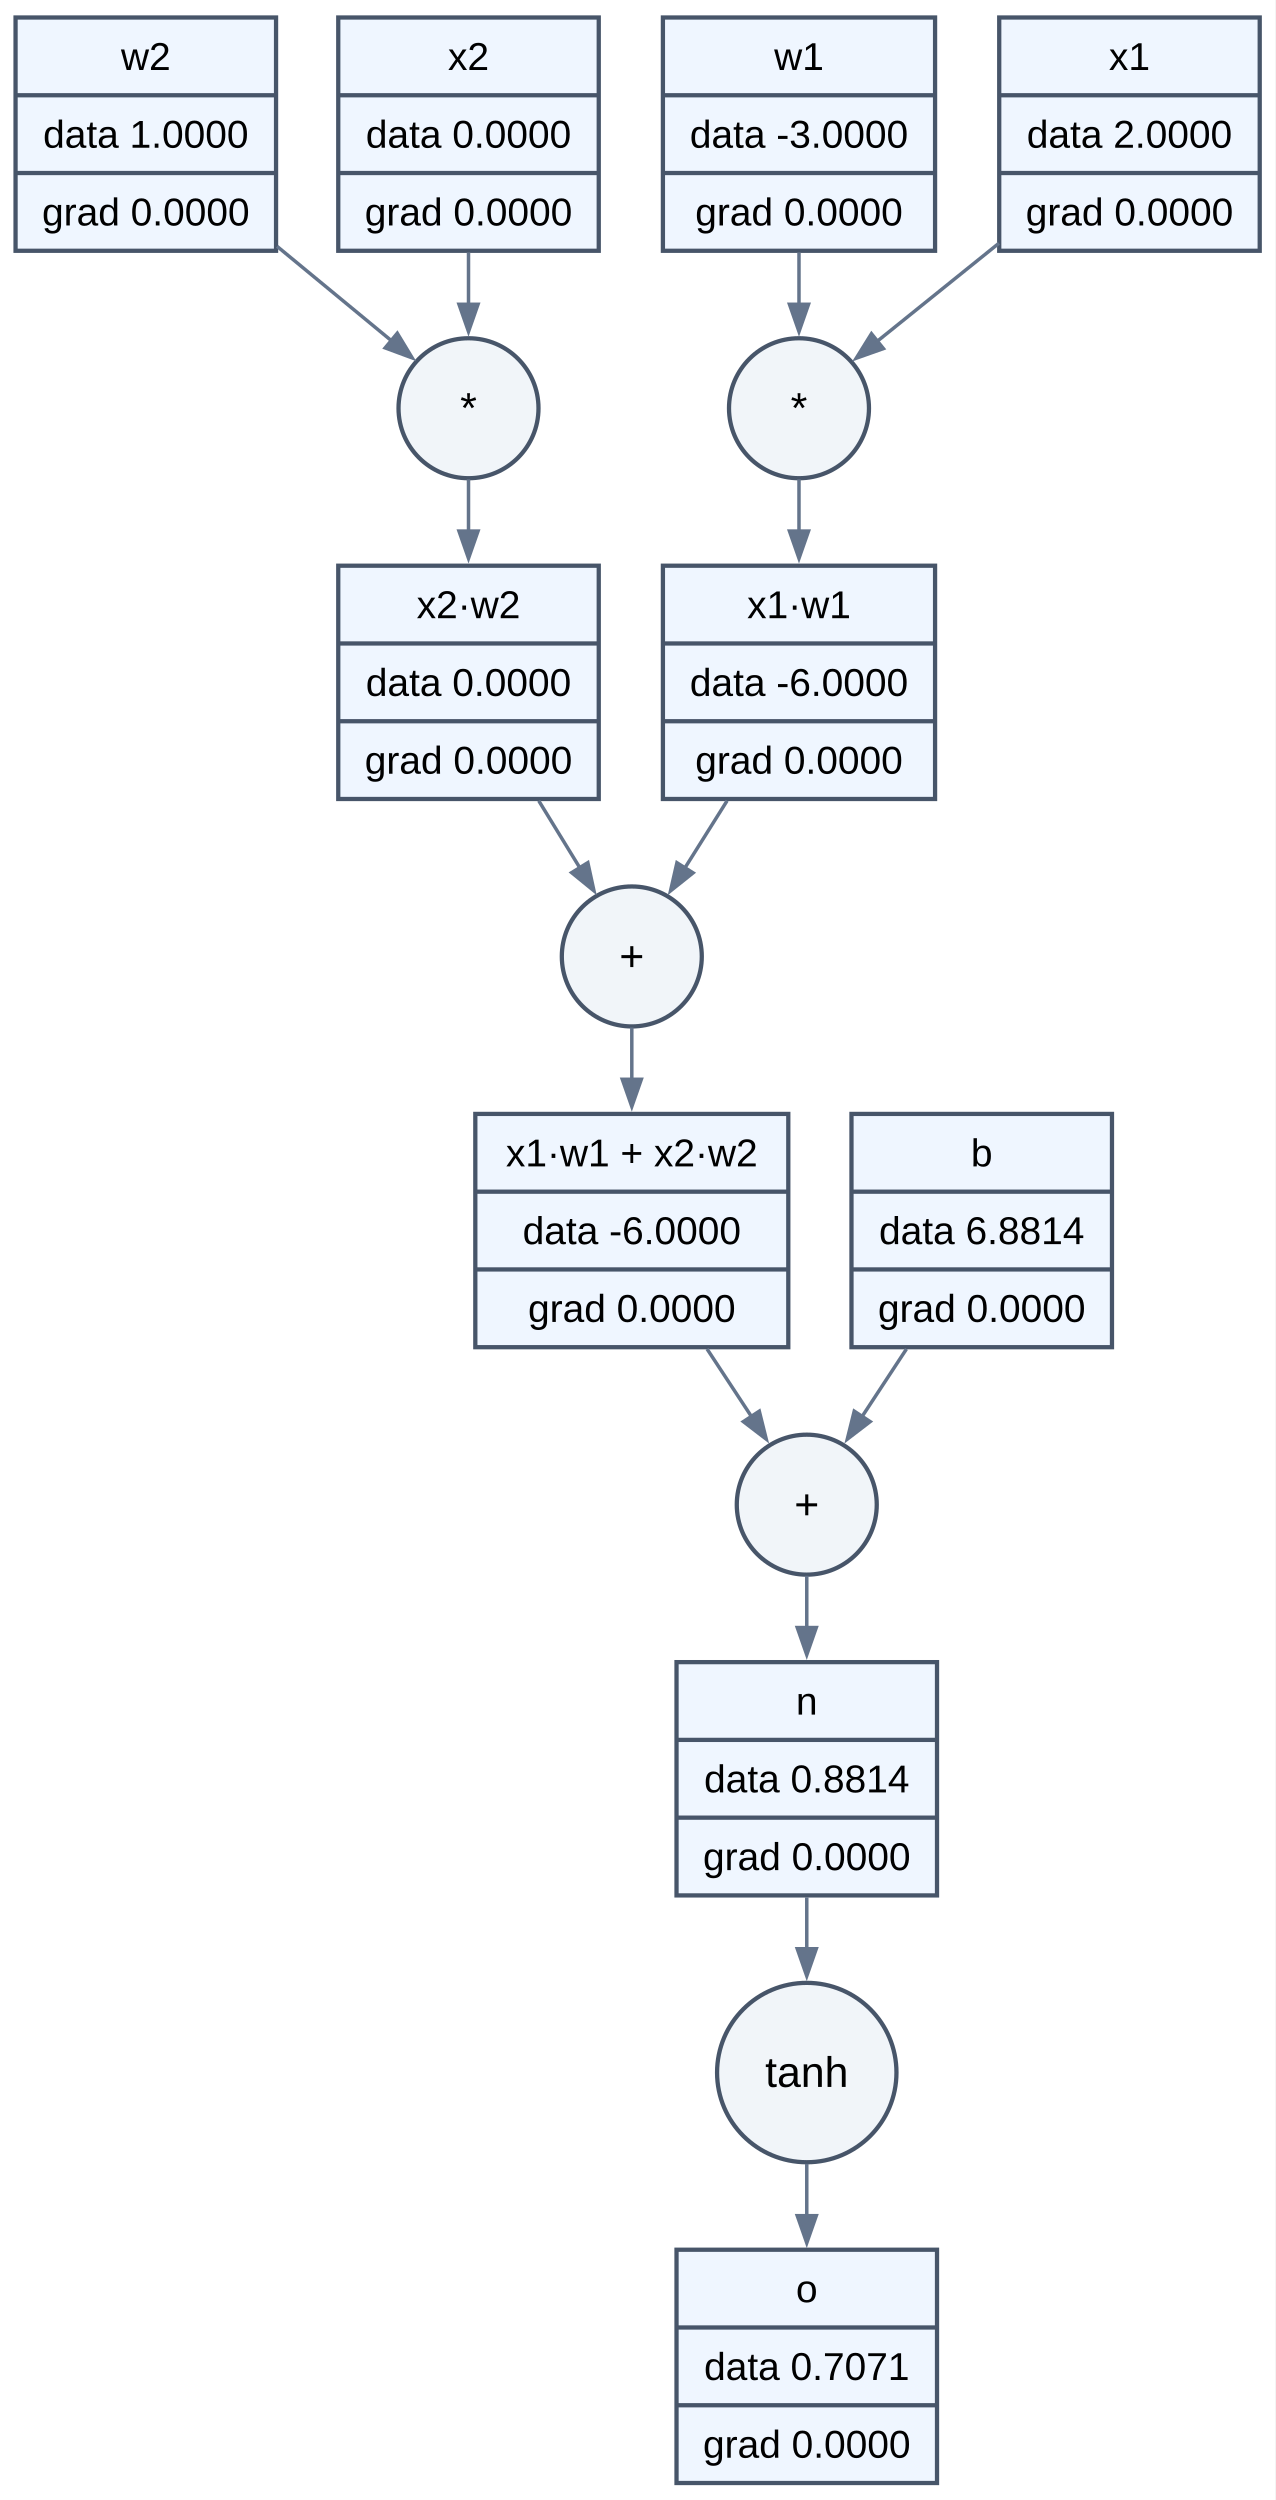
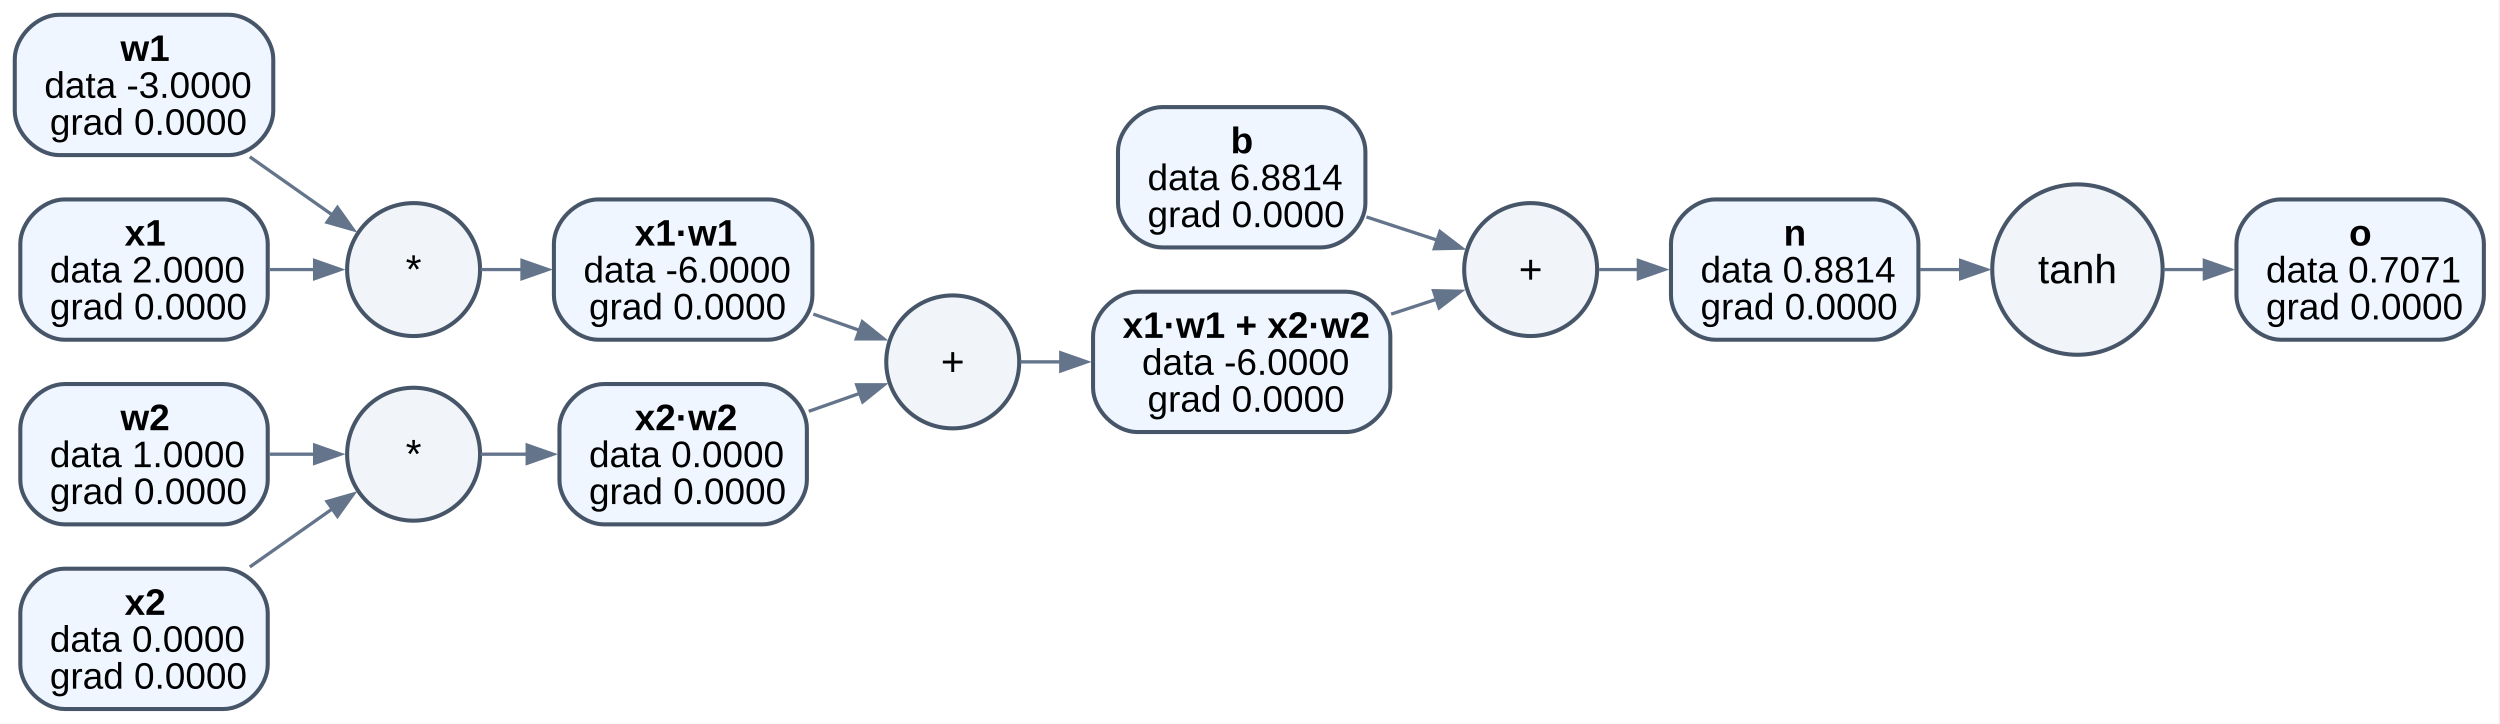
- <svg xmlns="http://www.w3.org/2000/svg" width="328pt" height="643pt" viewBox="0.00 0.00 328.00 643.00">
-   <g id="graph0" class="graph" transform="scale(1 1) rotate(0) translate(4 639.13)">
-     <polygon fill="white" stroke="none" points="-4,4 -4,-639.13 324,-639.13 324,4 -4,4" />
+ <svg xmlns="http://www.w3.org/2000/svg" width="677pt" height="196pt" viewBox="0.00 0.00 677.00 196.00">
+   <g id="graph0" class="graph" transform="scale(1 1) rotate(0) translate(4 192)">
+     <polygon fill="white" stroke="none" points="-4,4 -4,-192 672.63,-192 672.63,4 -4,4" />
    <g id="node1" class="node">
-       <polygon fill="#eff6ff" stroke="#475569" stroke-width="1.1" points="0,-574.63 0,-634.63 67,-634.63 67,-574.63 0,-574.63" />
-       <text xml:space="preserve" text-anchor="middle" x="33.5" y="-621.13" font-family="Arial" font-size="10.00">w2</text>
-       <polyline fill="none" stroke="#475569" stroke-width="1.1" points="0,-614.63 67,-614.63" />
-       <text xml:space="preserve" text-anchor="middle" x="33.5" y="-601.13" font-family="Arial" font-size="10.00">data 1.0000</text>
-       <polyline fill="none" stroke="#475569" stroke-width="1.1" points="0,-594.63 67,-594.63" />
-       <text xml:space="preserve" text-anchor="middle" x="33.5" y="-581.13" font-family="Arial" font-size="10.00">grad 0.0000</text>
+       <path fill="#eff6ff" stroke="#475569" stroke-width="1.1" d="M202.5,-88C202.5,-88 159.5,-88 159.5,-88 153.5,-88 147.5,-82 147.5,-76 147.5,-76 147.5,-62 147.5,-62 147.5,-56 153.5,-50 159.5,-50 159.5,-50 202.5,-50 202.5,-50 208.5,-50 214.5,-56 214.5,-62 214.5,-62 214.5,-76 214.5,-76 214.5,-82 208.5,-88 202.5,-88" />
+       <text xml:space="preserve" text-anchor="start" x="167.88" y="-75.5" font-family="Arial" font-weight="bold" font-size="10.00">x2·w2</text>
+       <text xml:space="preserve" text-anchor="start" x="155.5" y="-65.5" font-family="Arial" font-size="10.00">data 0.0000</text>
+       <text xml:space="preserve" text-anchor="start" x="155.5" y="-55.5" font-family="Arial" font-size="10.00">grad 0.0000</text>
+     </g>
+     <g id="node4" class="node">
+       <ellipse fill="#f1f5f9" stroke="#475569" stroke-width="1.1" cx="254" cy="-94" rx="18" ry="18" />
+       <text xml:space="preserve" text-anchor="middle" x="254" y="-90.3" font-family="Arial" font-size="11.00">+</text>
+     </g>
+     <g id="edge6" class="edge">
+       <path fill="none" stroke="#64748b" stroke-width="0.9" d="M215.01,-80.62C219.71,-82.28 224.48,-83.96 228.97,-85.54" />
+       <polygon fill="#64748b" stroke="#64748b" stroke-width="0.9" points="227.99,-87.79 235.4,-87.8 229.62,-83.17 227.99,-87.79" />
+     </g>
+     <g id="node2" class="node">
+       <ellipse fill="#f1f5f9" stroke="#475569" stroke-width="1.1" cx="108" cy="-69" rx="18" ry="18" />
+       <text xml:space="preserve" text-anchor="middle" x="108" y="-65.3" font-family="Arial" font-size="11.00">*</text>
+     </g>
+     <g id="edge1" class="edge">
+       <path fill="none" stroke="#64748b" stroke-width="0.9" d="M126.19,-69C130.14,-69 134.5,-69 138.99,-69" />
+       <polygon fill="#64748b" stroke="#64748b" stroke-width="0.9" points="138.77,-71.45 145.77,-69 138.77,-66.55 138.77,-71.45" />
    </g>
    <g id="node3" class="node">
-       <ellipse fill="#f1f5f9" stroke="#475569" stroke-width="1.1" cx="116.5" cy="-534.13" rx="18" ry="18" />
-       <text xml:space="preserve" text-anchor="middle" x="116.5" y="-530.43" font-family="Arial" font-size="11.00">*</text>
+       <path fill="#eff6ff" stroke="#475569" stroke-width="1.1" d="M360.5,-113C360.5,-113 304,-113 304,-113 298,-113 292,-107 292,-101 292,-101 292,-87 292,-87 292,-81 298,-75 304,-75 304,-75 360.5,-75 360.5,-75 366.5,-75 372.5,-81 372.5,-87 372.5,-87 372.5,-101 372.5,-101 372.5,-107 366.5,-113 360.5,-113" />
+       <text xml:space="preserve" text-anchor="start" x="300" y="-100.5" font-family="Arial" font-weight="bold" font-size="10.00">x1·w1 + x2·w2</text>
+       <text xml:space="preserve" text-anchor="start" x="305.25" y="-90.5" font-family="Arial" font-size="10.00">data -6.0000</text>
+       <text xml:space="preserve" text-anchor="start" x="306.75" y="-80.5" font-family="Arial" font-size="10.00">grad 0.0000</text>
+     </g>
+     <g id="node6" class="node">
+       <ellipse fill="#f1f5f9" stroke="#475569" stroke-width="1.1" cx="410.5" cy="-119" rx="18" ry="18" />
+       <text xml:space="preserve" text-anchor="middle" x="410.5" y="-115.3" font-family="Arial" font-size="11.00">+</text>
+     </g>
+     <g id="edge9" class="edge">
+       <path fill="none" stroke="#64748b" stroke-width="0.9" d="M372.72,-106.94C376.94,-108.33 381.15,-109.71 385.13,-111.01" />
+       <polygon fill="#64748b" stroke="#64748b" stroke-width="0.9" points="384.19,-113.28 391.6,-113.13 385.72,-108.62 384.19,-113.28" />
+     </g>
+     <g id="edge2" class="edge">
+       <path fill="none" stroke="#64748b" stroke-width="0.9" d="M272.3,-94C275.75,-94 279.52,-94 283.43,-94" />
+       <polygon fill="#64748b" stroke="#64748b" stroke-width="0.9" points="283.26,-96.45 290.26,-94 283.26,-91.55 283.26,-96.45" />
+     </g>
+     <g id="node5" class="node">
+       <path fill="#eff6ff" stroke="#475569" stroke-width="1.1" d="M503.5,-138C503.5,-138 460.5,-138 460.5,-138 454.5,-138 448.5,-132 448.5,-126 448.5,-126 448.5,-112 448.5,-112 448.5,-106 454.5,-100 460.5,-100 460.5,-100 503.5,-100 503.5,-100 509.5,-100 515.5,-106 515.5,-112 515.5,-112 515.5,-126 515.5,-126 515.5,-132 509.5,-138 503.5,-138" />
+       <text xml:space="preserve" text-anchor="start" x="479" y="-125.5" font-family="Arial" font-weight="bold" font-size="10.00">n</text>
+       <text xml:space="preserve" text-anchor="start" x="456.5" y="-115.5" font-family="Arial" font-size="10.00">data 0.8814</text>
+       <text xml:space="preserve" text-anchor="start" x="456.5" y="-105.5" font-family="Arial" font-size="10.00">grad 0.0000</text>
+     </g>
+     <g id="node15" class="node">
+       <ellipse fill="#f1f5f9" stroke="#475569" stroke-width="1.1" cx="558.57" cy="-119" rx="23.07" ry="23.07" />
+       <text xml:space="preserve" text-anchor="middle" x="558.57" y="-115.3" font-family="Arial" font-size="11.00">tanh</text>
+     </g>
+     <g id="edge14" class="edge">
+       <path fill="none" stroke="#64748b" stroke-width="0.9" d="M515.92,-119C519.61,-119 523.35,-119 527.01,-119" />
+       <polygon fill="#64748b" stroke="#64748b" stroke-width="0.9" points="526.94,-121.45 533.94,-119 526.94,-116.55 526.94,-121.45" />
+     </g>
+     <g id="edge3" class="edge">
+       <path fill="none" stroke="#64748b" stroke-width="0.9" d="M429.04,-119C432.39,-119 436.02,-119 439.76,-119" />
+       <polygon fill="#64748b" stroke="#64748b" stroke-width="0.9" points="439.67,-121.45 446.67,-119 439.67,-116.55 439.67,-121.45" />
+     </g>
+     <g id="node7" class="node">
+       <path fill="#eff6ff" stroke="#475569" stroke-width="1.1" d="M204,-138C204,-138 158,-138 158,-138 152,-138 146,-132 146,-126 146,-126 146,-112 146,-112 146,-106 152,-100 158,-100 158,-100 204,-100 204,-100 210,-100 216,-106 216,-112 216,-112 216,-126 216,-126 216,-132 210,-138 204,-138" />
+       <text xml:space="preserve" text-anchor="start" x="167.88" y="-125.5" font-family="Arial" font-weight="bold" font-size="10.00">x1·w1</text>
+       <text xml:space="preserve" text-anchor="start" x="154" y="-115.5" font-family="Arial" font-size="10.00">data -6.0000</text>
+       <text xml:space="preserve" text-anchor="start" x="155.5" y="-105.5" font-family="Arial" font-size="10.00">grad 0.0000</text>
+     </g>
+     <g id="edge13" class="edge">
+       <path fill="none" stroke="#64748b" stroke-width="0.9" d="M216.25,-106.94C220.46,-105.46 224.7,-103.97 228.72,-102.55" />
+       <polygon fill="#64748b" stroke="#64748b" stroke-width="0.9" points="229.52,-104.87 235.31,-100.23 227.89,-100.24 229.52,-104.87" />
+     </g>
+     <g id="node8" class="node">
+       <ellipse fill="#f1f5f9" stroke="#475569" stroke-width="1.1" cx="108" cy="-119" rx="18" ry="18" />
+       <text xml:space="preserve" text-anchor="middle" x="108" y="-115.3" font-family="Arial" font-size="11.00">*</text>
+     </g>
+     <g id="edge4" class="edge">
+       <path fill="none" stroke="#64748b" stroke-width="0.9" d="M126.19,-119C129.7,-119 133.53,-119 137.49,-119" />
+       <polygon fill="#64748b" stroke="#64748b" stroke-width="0.9" points="137.36,-121.45 144.36,-119 137.36,-116.55 137.36,-121.45" />
+     </g>
+     <g id="node9" class="node">
+       <path fill="#eff6ff" stroke="#475569" stroke-width="1.1" d="M353.75,-163C353.75,-163 310.75,-163 310.75,-163 304.75,-163 298.75,-157 298.75,-151 298.75,-151 298.75,-137 298.75,-137 298.75,-131 304.75,-125 310.75,-125 310.75,-125 353.75,-125 353.75,-125 359.75,-125 365.75,-131 365.75,-137 365.75,-137 365.75,-151 365.75,-151 365.75,-157 359.75,-163 353.75,-163" />
+       <text xml:space="preserve" text-anchor="start" x="329.25" y="-150.5" font-family="Arial" font-weight="bold" font-size="10.00">b</text>
+       <text xml:space="preserve" text-anchor="start" x="306.75" y="-140.5" font-family="Arial" font-size="10.00">data 6.8814</text>
+       <text xml:space="preserve" text-anchor="start" x="306.75" y="-130.5" font-family="Arial" font-size="10.00">grad 0.0000</text>
+     </g>
+     <g id="edge8" class="edge">
+       <path fill="none" stroke="#64748b" stroke-width="0.9" d="M366.03,-133.25C372.47,-131.14 379.11,-128.96 385.21,-126.96" />
+       <polygon fill="#64748b" stroke="#64748b" stroke-width="0.9" points="385.94,-129.3 391.82,-124.8 384.41,-124.65 385.94,-129.3" />
+     </g>
+     <g id="node10" class="node">
+       <path fill="#eff6ff" stroke="#475569" stroke-width="1.1" d="M58,-188C58,-188 12,-188 12,-188 6,-188 0,-182 0,-176 0,-176 0,-162 0,-162 0,-156 6,-150 12,-150 12,-150 58,-150 58,-150 64,-150 70,-156 70,-162 70,-162 70,-176 70,-176 70,-182 64,-188 58,-188" />
+       <text xml:space="preserve" text-anchor="start" x="28.62" y="-175.5" font-family="Arial" font-weight="bold" font-size="10.00">w1</text>
+       <text xml:space="preserve" text-anchor="start" x="8" y="-165.5" font-family="Arial" font-size="10.00">data -3.0000</text>
+       <text xml:space="preserve" text-anchor="start" x="9.5" y="-155.5" font-family="Arial" font-size="10.00">grad 0.0000</text>
    </g>
    <g id="edge11" class="edge">
-       <path fill="none" stroke="#64748b" stroke-width="0.9" d="M67.26,-575.77C77.27,-567.5 87.91,-558.73 96.73,-551.45" />
-       <polygon fill="#64748b" stroke="#64748b" stroke-width="0.9" points="98.18,-553.42 102.02,-547.08 95.06,-549.65 98.18,-553.42" />
+       <path fill="none" stroke="#64748b" stroke-width="0.9" d="M63.65,-149.53C71.13,-144.26 79.09,-138.65 86.13,-133.7" />
+       <polygon fill="#64748b" stroke="#64748b" stroke-width="0.9" points="87.38,-135.82 91.69,-129.78 84.56,-131.81 87.38,-135.82" />
    </g>
-     <g id="node2" class="node">
-       <polygon fill="#eff6ff" stroke="#475569" stroke-width="1.1" points="83,-433.63 83,-493.63 150,-493.63 150,-433.63 83,-433.63" />
-       <text xml:space="preserve" text-anchor="middle" x="116.5" y="-480.13" font-family="Arial" font-size="10.00">x2·w2</text>
-       <polyline fill="none" stroke="#475569" stroke-width="1.1" points="83,-473.63 150,-473.63" />
-       <text xml:space="preserve" text-anchor="middle" x="116.5" y="-460.13" font-family="Arial" font-size="10.00">data 0.0000</text>
-       <polyline fill="none" stroke="#475569" stroke-width="1.1" points="83,-453.63 150,-453.63" />
-       <text xml:space="preserve" text-anchor="middle" x="116.5" y="-440.13" font-family="Arial" font-size="10.00">grad 0.0000</text>
+     <g id="node11" class="node">
+       <path fill="#eff6ff" stroke="#475569" stroke-width="1.1" d="M56.5,-88C56.5,-88 13.5,-88 13.5,-88 7.5,-88 1.5,-82 1.5,-76 1.5,-76 1.5,-62 1.5,-62 1.5,-56 7.5,-50 13.5,-50 13.5,-50 56.5,-50 56.5,-50 62.5,-50 68.5,-56 68.5,-62 68.5,-62 68.5,-76 68.5,-76 68.5,-82 62.5,-88 56.5,-88" />
+       <text xml:space="preserve" text-anchor="start" x="28.62" y="-75.5" font-family="Arial" font-weight="bold" font-size="10.00">w2</text>
+       <text xml:space="preserve" text-anchor="start" x="9.5" y="-65.5" font-family="Arial" font-size="10.00">data 1.0000</text>
+       <text xml:space="preserve" text-anchor="start" x="9.5" y="-55.5" font-family="Arial" font-size="10.00">grad 0.0000</text>
+     </g>
+     <g id="edge10" class="edge">
+       <path fill="none" stroke="#64748b" stroke-width="0.9" d="M69.01,-69C73.11,-69 77.26,-69 81.23,-69" />
+       <polygon fill="#64748b" stroke="#64748b" stroke-width="0.9" points="81.2,-71.45 88.2,-69 81.2,-66.55 81.2,-71.45" />
+     </g>
+     <g id="node12" class="node">
+       <path fill="#eff6ff" stroke="#475569" stroke-width="1.1" d="M56.5,-138C56.5,-138 13.5,-138 13.5,-138 7.5,-138 1.5,-132 1.5,-126 1.5,-126 1.5,-112 1.5,-112 1.5,-106 7.5,-100 13.5,-100 13.5,-100 56.5,-100 56.5,-100 62.5,-100 68.5,-106 68.5,-112 68.5,-112 68.5,-126 68.5,-126 68.5,-132 62.5,-138 56.5,-138" />
+       <text xml:space="preserve" text-anchor="start" x="29.75" y="-125.5" font-family="Arial" font-weight="bold" font-size="10.00">x1</text>
+       <text xml:space="preserve" text-anchor="start" x="9.5" y="-115.5" font-family="Arial" font-size="10.00">data 2.0000</text>
+       <text xml:space="preserve" text-anchor="start" x="9.5" y="-105.5" font-family="Arial" font-size="10.00">grad 0.0000</text>
+     </g>
+     <g id="edge12" class="edge">
+       <path fill="none" stroke="#64748b" stroke-width="0.9" d="M69.01,-119C73.11,-119 77.26,-119 81.23,-119" />
+       <polygon fill="#64748b" stroke="#64748b" stroke-width="0.9" points="81.2,-121.45 88.2,-119 81.2,-116.55 81.2,-121.45" />
    </g>
    <g id="node13" class="node">
-       <ellipse fill="#f1f5f9" stroke="#475569" stroke-width="1.1" cx="158.5" cy="-393.13" rx="18" ry="18" />
-       <text xml:space="preserve" text-anchor="middle" x="158.5" y="-389.43" font-family="Arial" font-size="11.00">+</text>
-     </g>
-     <g id="edge9" class="edge">
-       <path fill="none" stroke="#64748b" stroke-width="0.9" d="M134.56,-433.18C138.1,-427.4 141.76,-421.43 145.12,-415.95" />
-       <polygon fill="#64748b" stroke="#64748b" stroke-width="0.9" points="147.19,-417.26 148.77,-410.01 143.02,-414.69 147.19,-417.26" />
-     </g>
-     <g id="edge1" class="edge">
-       <path fill="none" stroke="#64748b" stroke-width="0.9" d="M116.5,-515.84C116.5,-511.63 116.5,-506.96 116.5,-502.2" />
-       <polygon fill="#64748b" stroke="#64748b" stroke-width="0.9" points="118.95,-502.53 116.5,-495.53 114.05,-502.53 118.95,-502.53" />
-     </g>
-     <g id="node4" class="node">
-       <polygon fill="#eff6ff" stroke="#475569" stroke-width="1.1" points="166.5,-433.63 166.5,-493.63 236.5,-493.63 236.5,-433.63 166.5,-433.63" />
-       <text xml:space="preserve" text-anchor="middle" x="201.5" y="-480.13" font-family="Arial" font-size="10.00">x1·w1</text>
-       <polyline fill="none" stroke="#475569" stroke-width="1.1" points="166.5,-473.63 236.5,-473.63" />
-       <text xml:space="preserve" text-anchor="middle" x="201.5" y="-460.13" font-family="Arial" font-size="10.00">data -6.0000</text>
-       <polyline fill="none" stroke="#475569" stroke-width="1.1" points="166.5,-453.63 236.5,-453.63" />
-       <text xml:space="preserve" text-anchor="middle" x="201.5" y="-440.13" font-family="Arial" font-size="10.00">grad 0.0000</text>
-     </g>
-     <g id="edge6" class="edge">
-       <path fill="none" stroke="#64748b" stroke-width="0.9" d="M183.01,-433.18C179.3,-427.27 175.47,-421.16 171.96,-415.58" />
-       <polygon fill="#64748b" stroke="#64748b" stroke-width="0.9" points="174.26,-414.63 168.46,-410 170.11,-417.23 174.26,-414.63" />
-     </g>
-     <g id="node5" class="node">
-       <ellipse fill="#f1f5f9" stroke="#475569" stroke-width="1.1" cx="201.5" cy="-534.13" rx="18" ry="18" />
-       <text xml:space="preserve" text-anchor="middle" x="201.5" y="-530.43" font-family="Arial" font-size="11.00">*</text>
-     </g>
-     <g id="edge2" class="edge">
-       <path fill="none" stroke="#64748b" stroke-width="0.9" d="M201.5,-515.84C201.5,-511.63 201.5,-506.96 201.5,-502.2" />
-       <polygon fill="#64748b" stroke="#64748b" stroke-width="0.9" points="203.95,-502.53 201.5,-495.53 199.05,-502.53 203.95,-502.53" />
-     </g>
-     <g id="node6" class="node">
-       <polygon fill="#eff6ff" stroke="#475569" stroke-width="1.1" points="215,-292.63 215,-352.63 282,-352.63 282,-292.63 215,-292.63" />
-       <text xml:space="preserve" text-anchor="middle" x="248.5" y="-339.13" font-family="Arial" font-size="10.00">b</text>
-       <polyline fill="none" stroke="#475569" stroke-width="1.1" points="215,-332.63 282,-332.63" />
-       <text xml:space="preserve" text-anchor="middle" x="248.5" y="-319.13" font-family="Arial" font-size="10.00">data 6.8814</text>
-       <polyline fill="none" stroke="#475569" stroke-width="1.1" points="215,-312.63 282,-312.63" />
-       <text xml:space="preserve" text-anchor="middle" x="248.5" y="-299.13" font-family="Arial" font-size="10.00">grad 0.0000</text>
-     </g>
-     <g id="node11" class="node">
-       <ellipse fill="#f1f5f9" stroke="#475569" stroke-width="1.1" cx="203.5" cy="-252.13" rx="18" ry="18" />
-       <text xml:space="preserve" text-anchor="middle" x="203.5" y="-248.43" font-family="Arial" font-size="11.00">+</text>
+       <path fill="#eff6ff" stroke="#475569" stroke-width="1.1" d="M56.5,-38C56.5,-38 13.5,-38 13.5,-38 7.5,-38 1.5,-32 1.5,-26 1.5,-26 1.5,-12 1.5,-12 1.5,-6 7.5,0 13.5,0 13.5,0 56.5,0 56.5,0 62.5,0 68.5,-6 68.5,-12 68.5,-12 68.5,-26 68.5,-26 68.5,-32 62.5,-38 56.5,-38" />
+       <text xml:space="preserve" text-anchor="start" x="29.75" y="-25.5" font-family="Arial" font-weight="bold" font-size="10.00">x2</text>
+       <text xml:space="preserve" text-anchor="start" x="9.5" y="-15.5" font-family="Arial" font-size="10.00">data 0.0000</text>
+       <text xml:space="preserve" text-anchor="start" x="9.5" y="-5.5" font-family="Arial" font-size="10.00">grad 0.0000</text>
    </g>
    <g id="edge7" class="edge">
-       <path fill="none" stroke="#64748b" stroke-width="0.9" d="M229.15,-292.18C225.27,-286.27 221.25,-280.16 217.59,-274.58" />
-       <polygon fill="#64748b" stroke="#64748b" stroke-width="0.9" points="219.81,-273.49 213.92,-268.98 215.71,-276.18 219.81,-273.49" />
-     </g>
-     <g id="node7" class="node">
-       <polygon fill="#eff6ff" stroke="#475569" stroke-width="1.1" points="166.5,-574.63 166.5,-634.63 236.5,-634.63 236.5,-574.63 166.5,-574.63" />
-       <text xml:space="preserve" text-anchor="middle" x="201.5" y="-621.13" font-family="Arial" font-size="10.00">w1</text>
-       <polyline fill="none" stroke="#475569" stroke-width="1.1" points="166.5,-614.63 236.5,-614.63" />
-       <text xml:space="preserve" text-anchor="middle" x="201.5" y="-601.13" font-family="Arial" font-size="10.00">data -3.0000</text>
-       <polyline fill="none" stroke="#475569" stroke-width="1.1" points="166.5,-594.63 236.5,-594.63" />
-       <text xml:space="preserve" text-anchor="middle" x="201.5" y="-581.13" font-family="Arial" font-size="10.00">grad 0.0000</text>
-     </g>
-     <g id="edge14" class="edge">
-       <path fill="none" stroke="#64748b" stroke-width="0.9" d="M201.5,-574.18C201.5,-569.67 201.5,-565.05 201.5,-560.64" />
-       <polygon fill="#64748b" stroke="#64748b" stroke-width="0.9" points="203.95,-560.86 201.5,-553.86 199.05,-560.86 203.95,-560.86" />
-     </g>
-     <g id="node8" class="node">
-       <polygon fill="#eff6ff" stroke="#475569" stroke-width="1.1" points="83,-574.63 83,-634.63 150,-634.63 150,-574.63 83,-574.63" />
-       <text xml:space="preserve" text-anchor="middle" x="116.5" y="-621.13" font-family="Arial" font-size="10.00">x2</text>
-       <polyline fill="none" stroke="#475569" stroke-width="1.1" points="83,-614.63 150,-614.63" />
-       <text xml:space="preserve" text-anchor="middle" x="116.5" y="-601.13" font-family="Arial" font-size="10.00">data 0.0000</text>
-       <polyline fill="none" stroke="#475569" stroke-width="1.1" points="83,-594.63 150,-594.63" />
-       <text xml:space="preserve" text-anchor="middle" x="116.5" y="-581.13" font-family="Arial" font-size="10.00">grad 0.0000</text>
-     </g>
-     <g id="edge13" class="edge">
-       <path fill="none" stroke="#64748b" stroke-width="0.9" d="M116.5,-574.18C116.5,-569.67 116.5,-565.05 116.5,-560.64" />
-       <polygon fill="#64748b" stroke="#64748b" stroke-width="0.9" points="118.95,-560.86 116.5,-553.86 114.05,-560.86 118.95,-560.86" />
-     </g>
-     <g id="node9" class="node">
-       <polygon fill="#eff6ff" stroke="#475569" stroke-width="1.1" points="253,-574.63 253,-634.63 320,-634.63 320,-574.63 253,-574.63" />
-       <text xml:space="preserve" text-anchor="middle" x="286.5" y="-621.13" font-family="Arial" font-size="10.00">x1</text>
-       <polyline fill="none" stroke="#475569" stroke-width="1.1" points="253,-614.63 320,-614.63" />
-       <text xml:space="preserve" text-anchor="middle" x="286.5" y="-601.13" font-family="Arial" font-size="10.00">data 2.0000</text>
-       <polyline fill="none" stroke="#475569" stroke-width="1.1" points="253,-594.63 320,-594.63" />
-       <text xml:space="preserve" text-anchor="middle" x="286.5" y="-581.13" font-family="Arial" font-size="10.00">grad 0.0000</text>
-     </g>
-     <g id="edge12" class="edge">
-       <path fill="none" stroke="#64748b" stroke-width="0.9" d="M252.91,-576.56C242.3,-568.01 230.92,-558.84 221.57,-551.31" />
-       <polygon fill="#64748b" stroke="#64748b" stroke-width="0.9" points="223.21,-549.48 216.22,-547 220.14,-553.3 223.21,-549.48" />
-     </g>
-     <g id="node10" class="node">
-       <polygon fill="#eff6ff" stroke="#475569" stroke-width="1.1" points="170,-151.63 170,-211.63 237,-211.63 237,-151.63 170,-151.63" />
-       <text xml:space="preserve" text-anchor="middle" x="203.5" y="-198.13" font-family="Arial" font-size="10.00">n</text>
-       <polyline fill="none" stroke="#475569" stroke-width="1.1" points="170,-191.63 237,-191.63" />
-       <text xml:space="preserve" text-anchor="middle" x="203.5" y="-178.13" font-family="Arial" font-size="10.00">data 0.8814</text>
-       <polyline fill="none" stroke="#475569" stroke-width="1.1" points="170,-171.63 237,-171.63" />
-       <text xml:space="preserve" text-anchor="middle" x="203.5" y="-158.13" font-family="Arial" font-size="10.00">grad 0.0000</text>
-     </g>
-     <g id="node15" class="node">
-       <ellipse fill="#f1f5f9" stroke="#475569" stroke-width="1.1" cx="203.5" cy="-106.07" rx="23.07" ry="23.07" />
-       <text xml:space="preserve" text-anchor="middle" x="203.5" y="-102.37" font-family="Arial" font-size="11.00">tanh</text>
-     </g>
-     <g id="edge8" class="edge">
-       <path fill="none" stroke="#64748b" stroke-width="0.9" d="M203.5,-151.13C203.5,-146.75 203.5,-142.22 203.5,-137.81" />
-       <polygon fill="#64748b" stroke="#64748b" stroke-width="0.9" points="205.95,-137.91 203.5,-130.91 201.05,-137.91 205.95,-137.91" />
-     </g>
-     <g id="edge3" class="edge">
-       <path fill="none" stroke="#64748b" stroke-width="0.9" d="M203.5,-233.84C203.5,-229.63 203.5,-224.96 203.5,-220.2" />
-       <polygon fill="#64748b" stroke="#64748b" stroke-width="0.9" points="205.95,-220.53 203.5,-213.53 201.05,-220.53 205.95,-220.53" />
-     </g>
-     <g id="node12" class="node">
-       <polygon fill="#eff6ff" stroke="#475569" stroke-width="1.1" points="118.25,-292.63 118.25,-352.63 198.75,-352.63 198.75,-292.63 118.25,-292.63" />
-       <text xml:space="preserve" text-anchor="middle" x="158.5" y="-339.13" font-family="Arial" font-size="10.00">x1·w1 + x2·w2</text>
-       <polyline fill="none" stroke="#475569" stroke-width="1.1" points="118.25,-332.63 198.75,-332.63" />
-       <text xml:space="preserve" text-anchor="middle" x="158.5" y="-319.13" font-family="Arial" font-size="10.00">data -6.0000</text>
-       <polyline fill="none" stroke="#475569" stroke-width="1.1" points="118.25,-312.63 198.75,-312.63" />
-       <text xml:space="preserve" text-anchor="middle" x="158.5" y="-299.13" font-family="Arial" font-size="10.00">grad 0.0000</text>
-     </g>
-     <g id="edge10" class="edge">
-       <path fill="none" stroke="#64748b" stroke-width="0.9" d="M177.85,-292.18C181.73,-286.27 185.75,-280.16 189.41,-274.58" />
-       <polygon fill="#64748b" stroke="#64748b" stroke-width="0.9" points="191.29,-276.18 193.08,-268.98 187.19,-273.49 191.29,-276.18" />
-     </g>
-     <g id="edge4" class="edge">
-       <path fill="none" stroke="#64748b" stroke-width="0.9" d="M158.5,-374.84C158.5,-370.63 158.5,-365.96 158.5,-361.2" />
-       <polygon fill="#64748b" stroke="#64748b" stroke-width="0.9" points="160.95,-361.53 158.5,-354.53 156.05,-361.53 160.95,-361.53" />
+       <path fill="none" stroke="#64748b" stroke-width="0.9" d="M63.65,-38.47C71.13,-43.74 79.09,-49.35 86.13,-54.3" />
+       <polygon fill="#64748b" stroke="#64748b" stroke-width="0.9" points="84.56,-56.19 91.69,-58.22 87.38,-52.18 84.56,-56.19" />
    </g>
    <g id="node14" class="node">
-       <polygon fill="#eff6ff" stroke="#475569" stroke-width="1.1" points="170,-0.5 170,-60.5 237,-60.5 237,-0.5 170,-0.5" />
-       <text xml:space="preserve" text-anchor="middle" x="203.5" y="-47" font-family="Arial" font-size="10.00">o</text>
-       <polyline fill="none" stroke="#475569" stroke-width="1.1" points="170,-40.5 237,-40.5" />
-       <text xml:space="preserve" text-anchor="middle" x="203.5" y="-27" font-family="Arial" font-size="10.00">data 0.7071</text>
-       <polyline fill="none" stroke="#475569" stroke-width="1.1" points="170,-20.5 237,-20.5" />
-       <text xml:space="preserve" text-anchor="middle" x="203.5" y="-7" font-family="Arial" font-size="10.00">grad 0.0000</text>
+       <path fill="#eff6ff" stroke="#475569" stroke-width="1.1" d="M656.63,-138C656.63,-138 613.63,-138 613.63,-138 607.63,-138 601.63,-132 601.63,-126 601.63,-126 601.63,-112 601.63,-112 601.63,-106 607.63,-100 613.63,-100 613.63,-100 656.63,-100 656.63,-100 662.63,-100 668.63,-106 668.63,-112 668.63,-112 668.63,-126 668.63,-126 668.63,-132 662.63,-138 656.63,-138" />
+       <text xml:space="preserve" text-anchor="start" x="632.13" y="-125.5" font-family="Arial" font-weight="bold" font-size="10.00">o</text>
+       <text xml:space="preserve" text-anchor="start" x="609.63" y="-115.5" font-family="Arial" font-size="10.00">data 0.7071</text>
+       <text xml:space="preserve" text-anchor="start" x="609.63" y="-105.5" font-family="Arial" font-size="10.00">grad 0.0000</text>
    </g>
    <g id="edge5" class="edge">
-       <path fill="none" stroke="#64748b" stroke-width="0.9" d="M203.5,-82.59C203.5,-78.32 203.5,-73.73 203.5,-69.13" />
-       <polygon fill="#64748b" stroke="#64748b" stroke-width="0.9" points="205.95,-69.25 203.5,-62.25 201.05,-69.25 205.95,-69.25" />
+       <path fill="none" stroke="#64748b" stroke-width="0.9" d="M581.94,-119C585.46,-119 589.19,-119 592.98,-119" />
+       <polygon fill="#64748b" stroke="#64748b" stroke-width="0.9" points="592.94,-121.45 599.94,-119 592.94,-116.55 592.94,-121.45" />
    </g>
  </g>
</svg>
